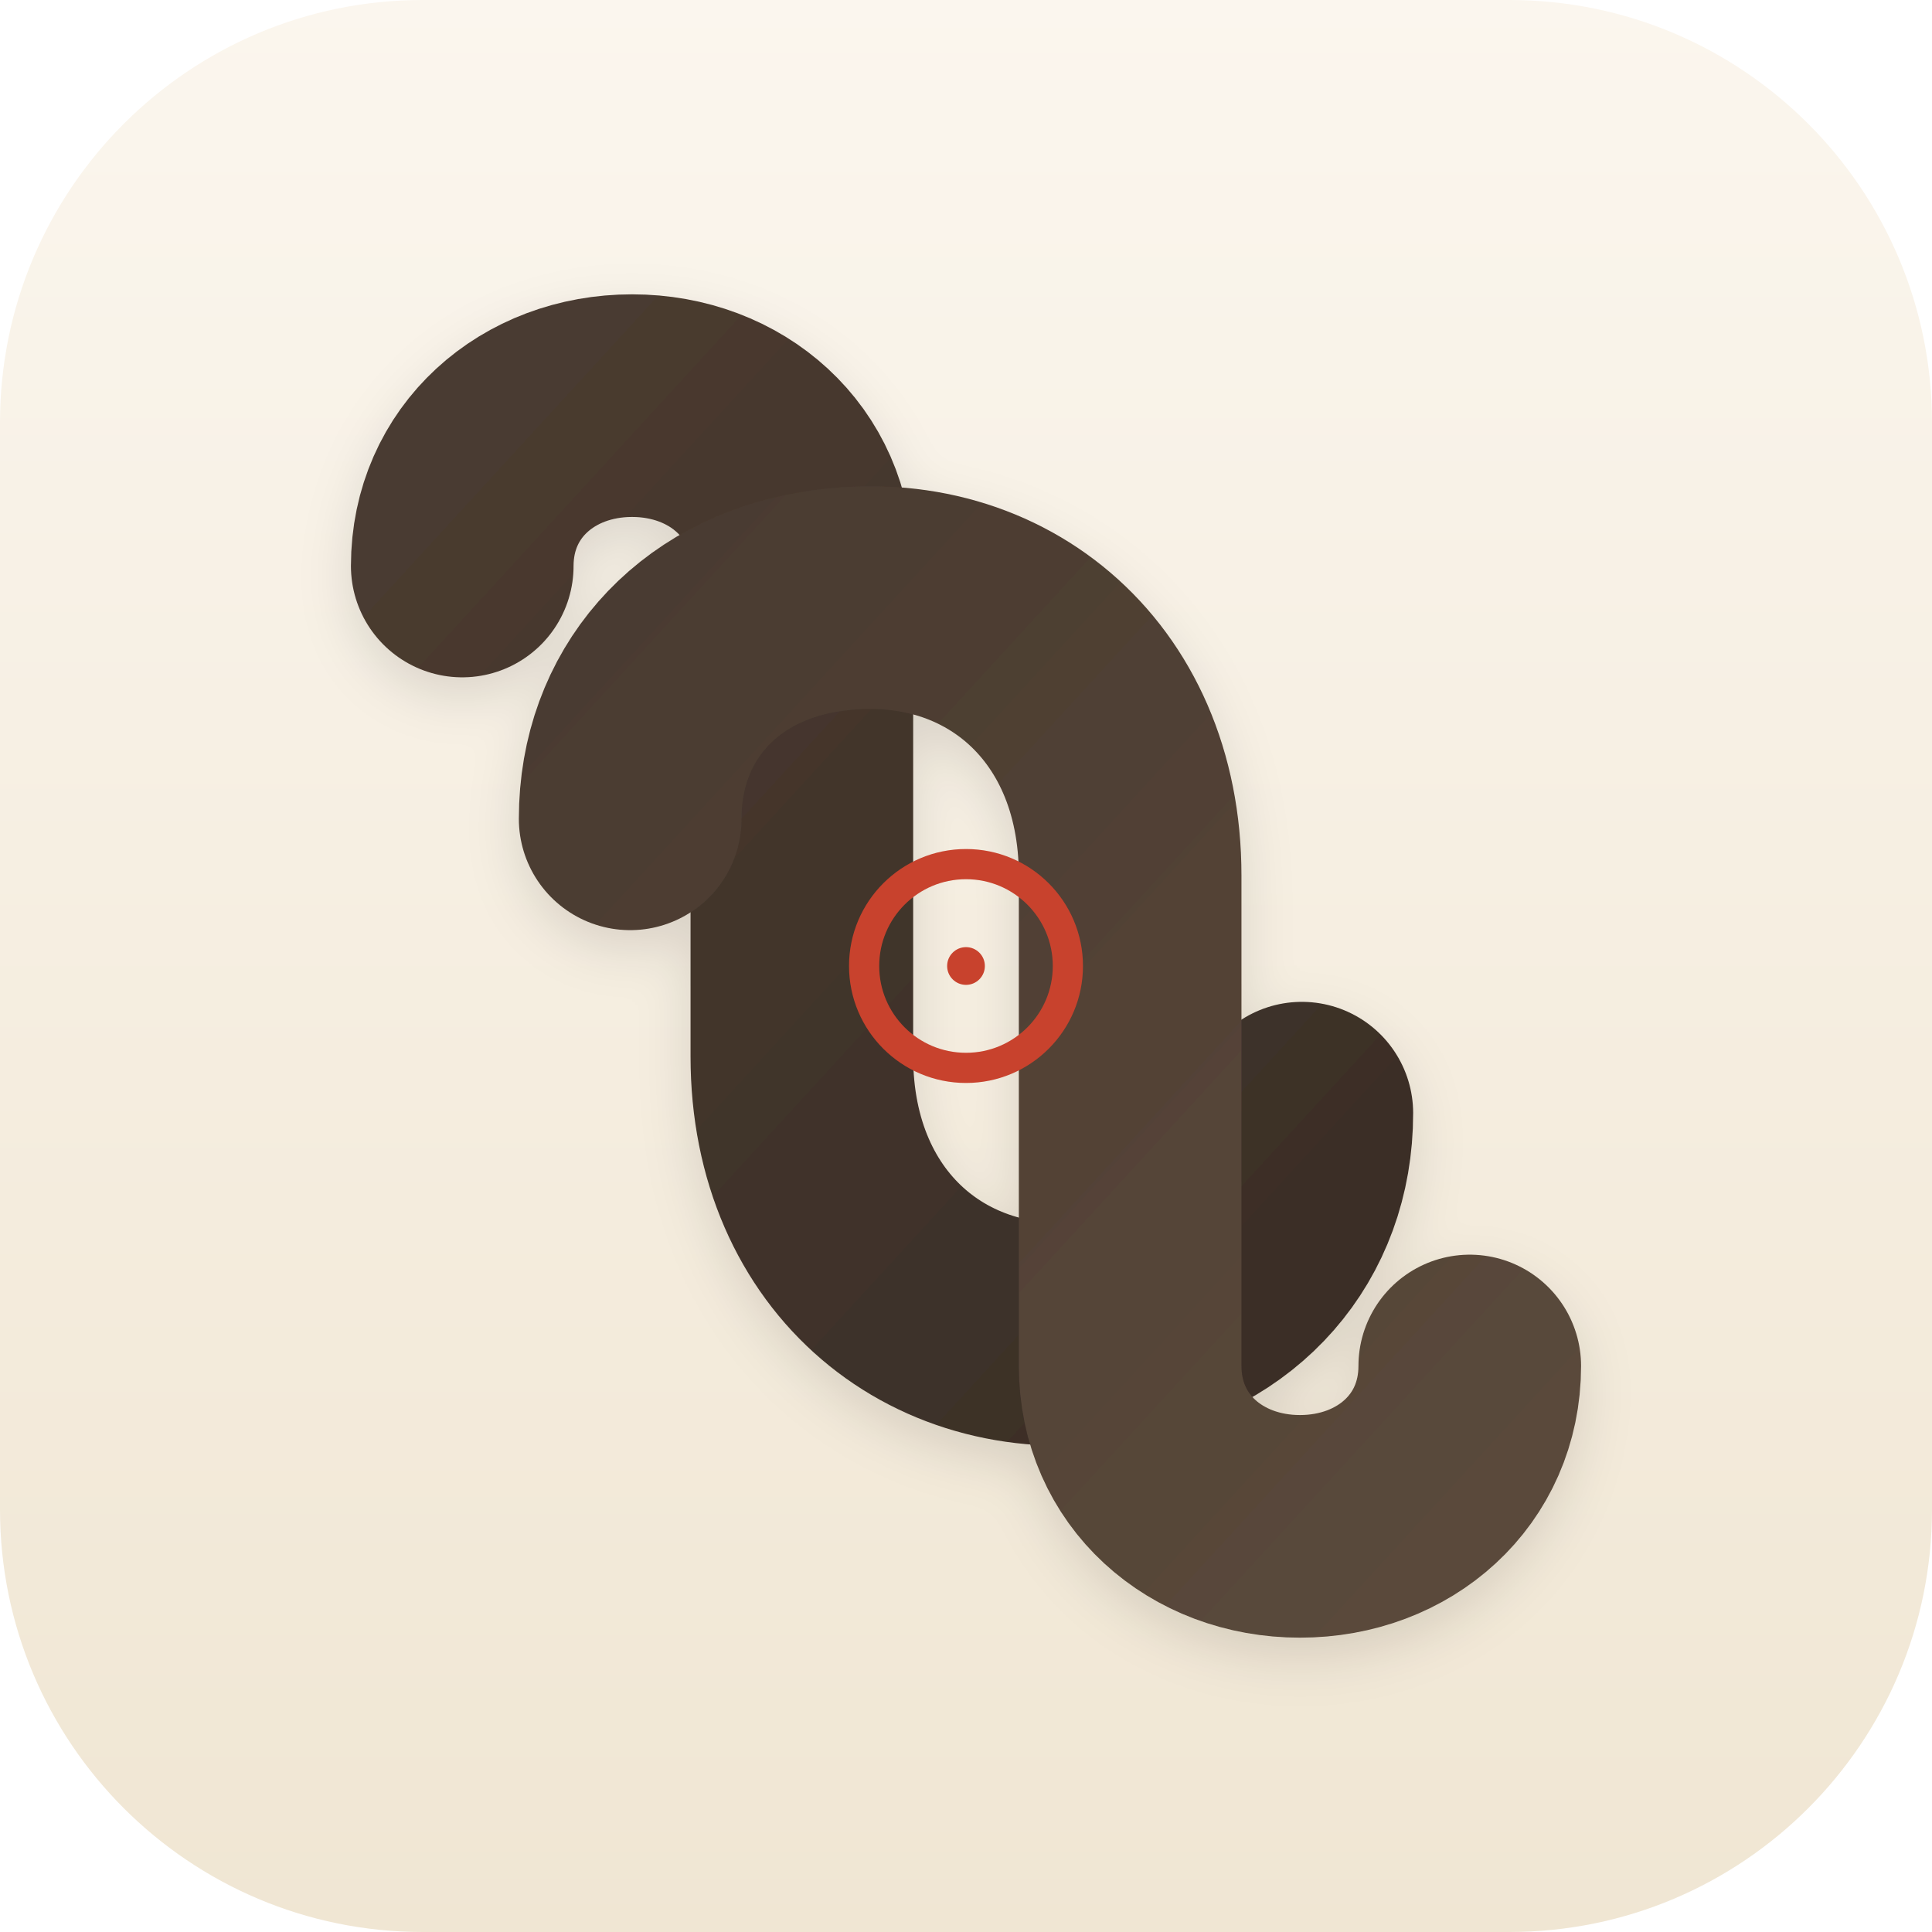
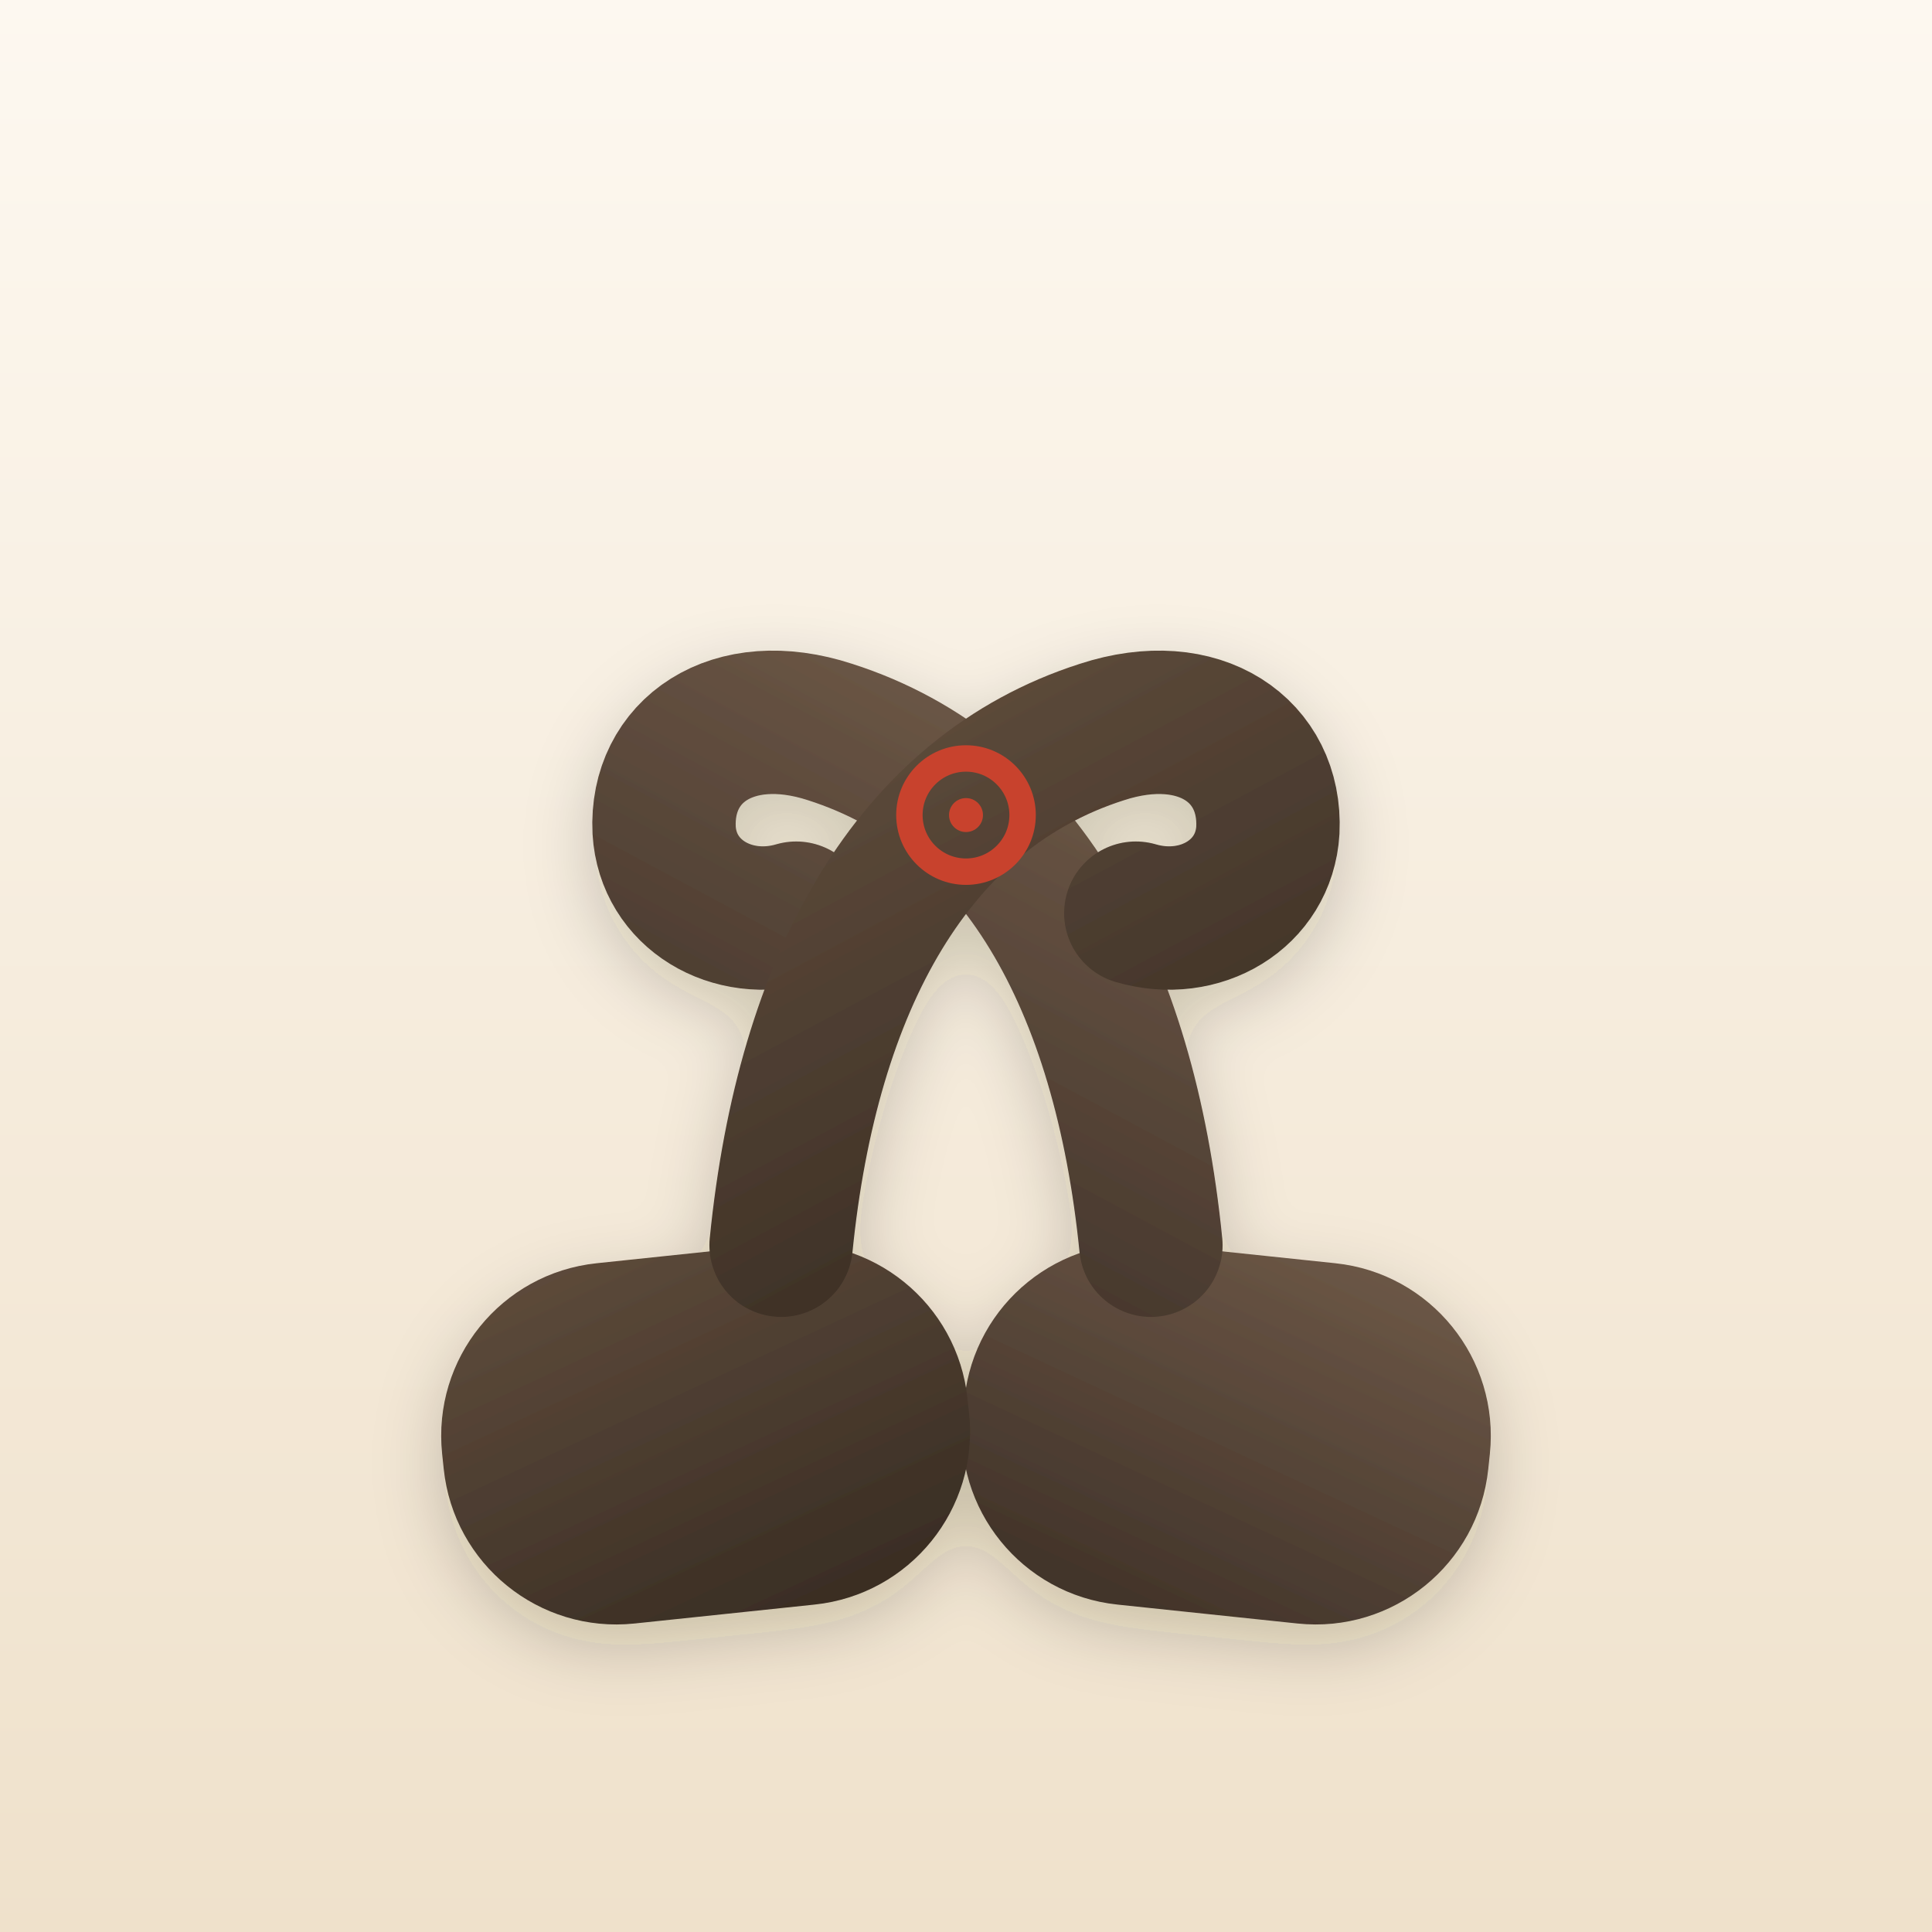
<svg xmlns="http://www.w3.org/2000/svg" viewBox="0 0 1024 1024" width="1024" height="1024">
  <defs>
    <linearGradient id="bg" x1="0" y1="0" x2="0" y2="1">
-       <stop offset="0%" stop-color="#FBF6EE" />
-       <stop offset="100%" stop-color="#F0E6D3" />
+       <stop offset="0%" stop-color="#FDF8F0" />
+       <stop offset="100%" stop-color="#EFE1CB" />
    </linearGradient>
-     <linearGradient id="fingerL" x1="0" y1="0" x2="1" y2="1">
-       <stop offset="0%" stop-color="#4A3B30" />
-       <stop offset="100%" stop-color="#3A2E27" />
+     <linearGradient id="fistL" x1="0.15" y1="0" x2="0.65" y2="1">
+       <stop offset="0%" stop-color="#5E4B3B" />
+       <stop offset="100%" stop-color="#3A2E24" />
    </linearGradient>
-     <linearGradient id="fingerR" x1="1" y1="1" x2="0" y2="0">
-       <stop offset="0%" stop-color="#5A493B" />
-       <stop offset="100%" stop-color="#4A3B30" />
+     <linearGradient id="fistR" x1="0.85" y1="0" x2="0.35" y2="1">
+       <stop offset="0%" stop-color="#6D5847" />
+       <stop offset="100%" stop-color="#42342A" />
    </linearGradient>
-     <filter id="soft" x="-30%" y="-30%" width="160%" height="160%">
-       <feDropShadow dx="0" dy="10" stdDeviation="14" flood-color="#000000" flood-opacity="0.12" />
-     </filter>
  </defs>
-   <rect width="1024" height="1024" rx="224" ry="224" fill="url(#bg)" />
-   <g filter="url(#soft)">
-     <path d="M 245 300              C 245 250, 285 215, 335 215              C 385 215, 425 250, 425 300              L 425 560              C 425 660, 500 720, 590 705              C 650 695, 690 650, 690 590" fill="none" stroke="url(#fingerL)" stroke-width="118" stroke-linecap="round" />
-     <path d="M 779 724              C 779 774, 739 809, 689 809              C 639 809, 599 774, 599 724              L 599 464              C 599 364, 524 304, 434 319              C 374 329, 334 374, 334 434" fill="none" stroke="url(#fingerR)" stroke-width="118" stroke-linecap="round" />
+   <rect width="1024" height="1024" fill="url(#bg)" />
+   <g style="filter:drop-shadow(0 12px 18px rgba(42,31,23,0.20))">
+     <g transform="translate(650,760) rotate(6)">
+       <rect x="-140" y="-96" width="280" height="192" rx="92" fill="url(#fistR)" />
+     </g>
+     <path d="M 610 660              C 596 520, 540 420, 440 388              C 388 371, 350 398, 352 440              C 354 474, 388 494, 422 484" fill="none" stroke="url(#fistR)" stroke-width="76" stroke-linecap="round" />
+     <g transform="translate(374,760) rotate(-6)">
+       <rect x="-140" y="-96" width="280" height="192" rx="92" fill="url(#fistL)" />
+     </g>
+     <path d="M 414 660              C 428 520, 484 420, 584 388              C 636 371, 674 398, 672 440              C 670 474, 636 494, 602 484" fill="none" stroke="url(#fistL)" stroke-width="76" stroke-linecap="round" />
  </g>
-   <circle cx="512" cy="512" r="54" fill="none" stroke="#C8422D" stroke-width="16" />
-   <circle cx="512" cy="512" r="10" fill="#C8422D" />
+   <circle cx="512" cy="432" r="30" fill="none" stroke="#C8422D" stroke-width="14" />
+   <circle cx="512" cy="432" r="9" fill="#C8422D" />
</svg>
